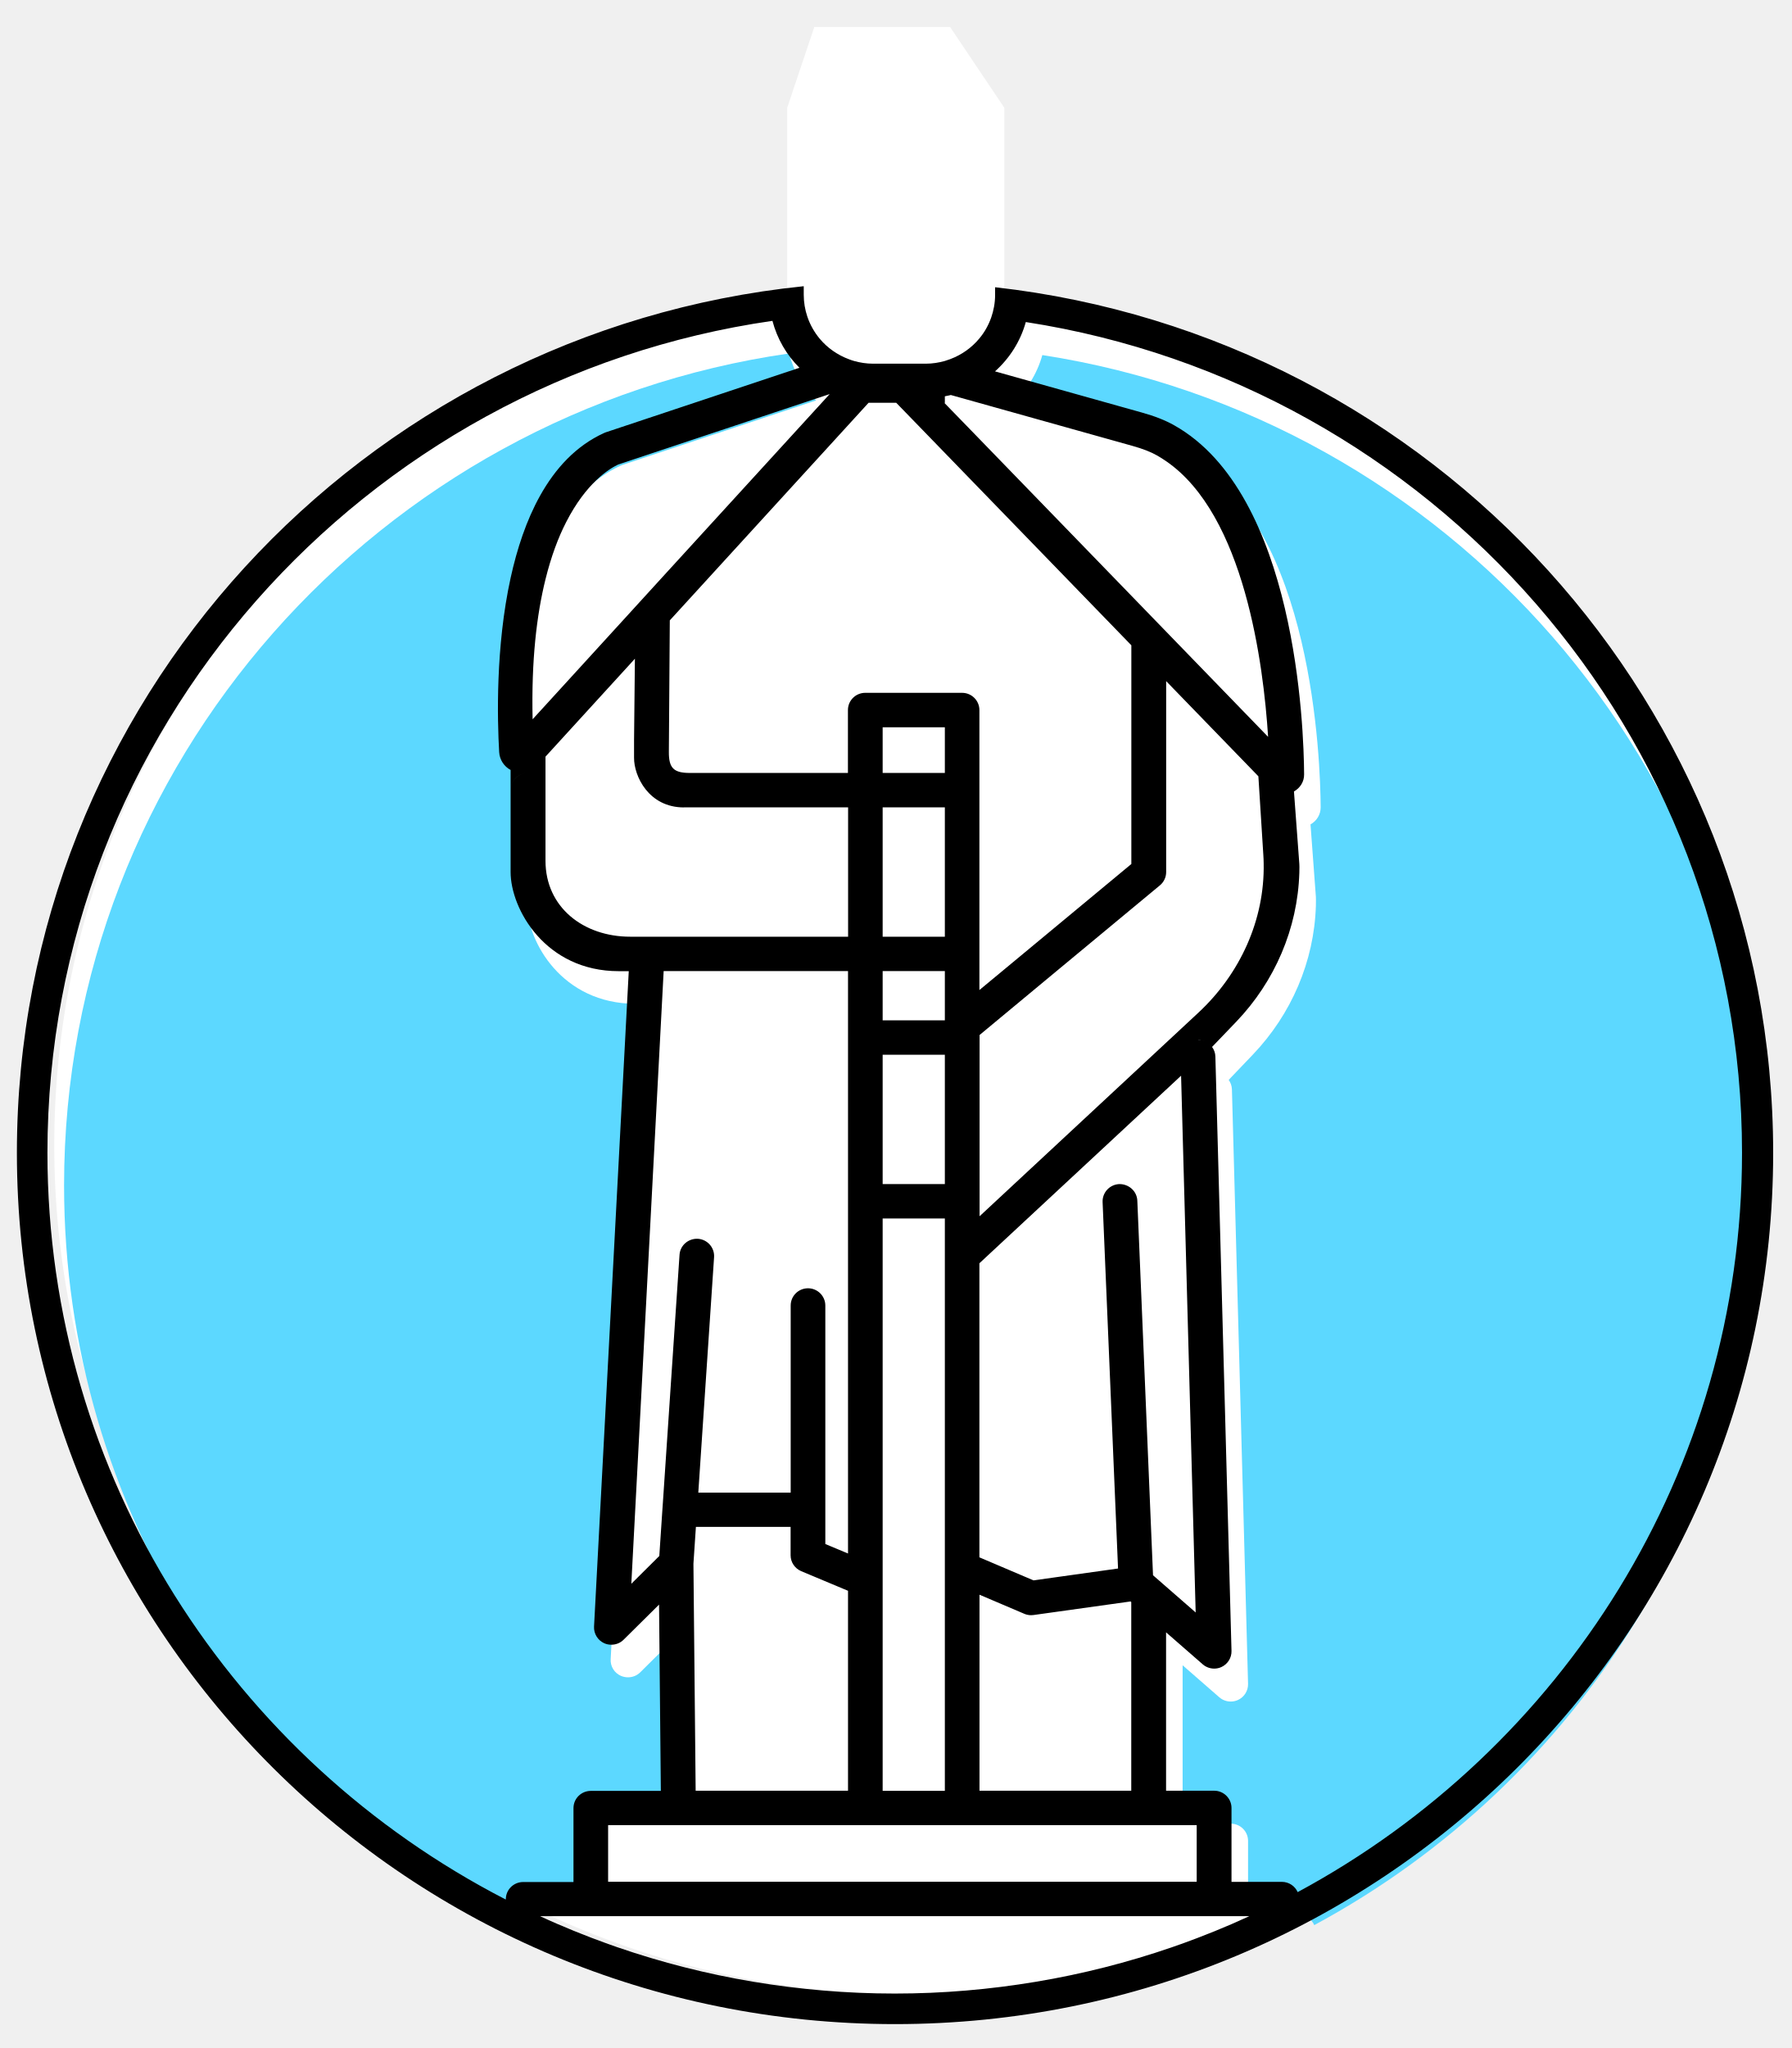
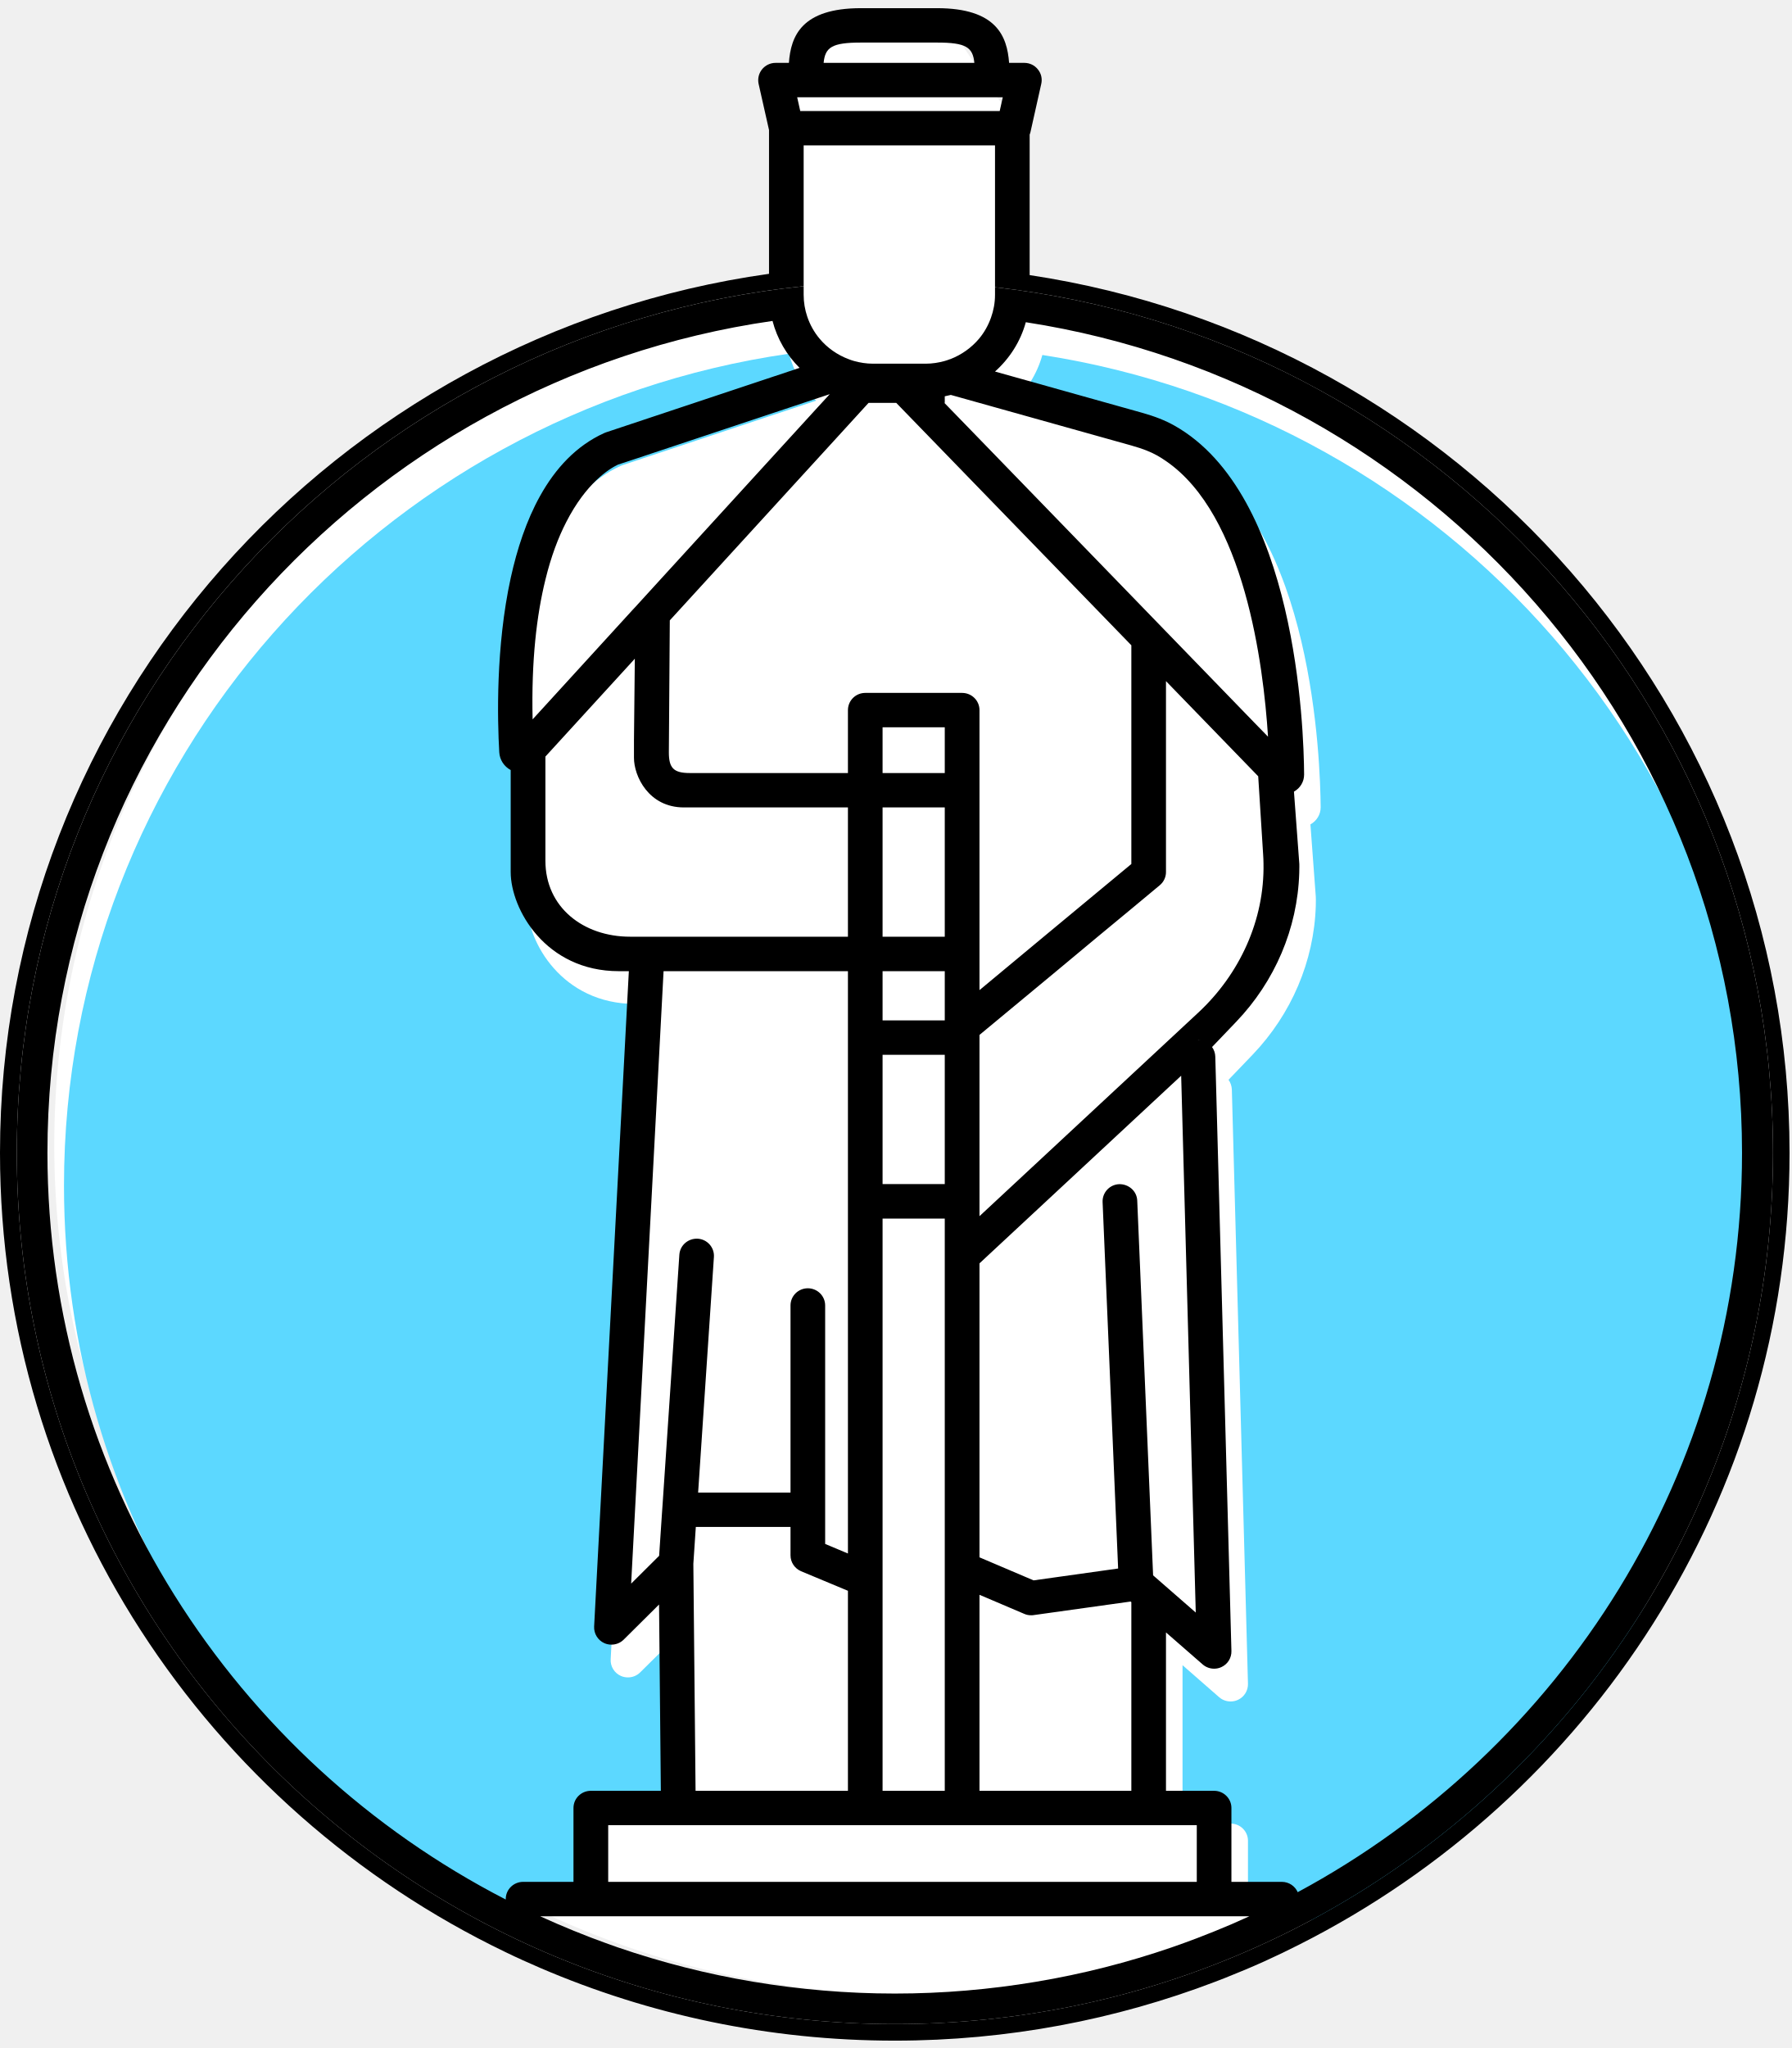
- <svg xmlns="http://www.w3.org/2000/svg" height="24" viewBox="0 0 21 24" width="21">
-   <mask id="a" fill="#fff">
-     <path d="m0 .086h20.976v23.818h-20.976z" fill="none" />
-   </mask>
-   <g fill="none" fill-rule="evenodd" transform="">
-     <path d="m9.545.316h1.591l.636.947v4.105h-2.545v-4.105z" fill="#fff" fill-rule="nonzero" />
-     <ellipse cx="10.659" cy="13.421" fill="#fff" fill-rule="nonzero" rx="10.023" ry="9.947" />
-     <path d="m14.071 12.19c-.009-.001-.017-.003-.025-.003-.002 0-.003.001-.005.001.01 0 .02.002.03.003" fill="#4598fa" />
-     <path d="m6.916 21.571c0-.111.091-.202.203-.202h.821l-.021-2.183-.414.411c-.039.039-.091.059-.144.059-.028 0-.056-.006-.083-.017-.077-.034-.125-.111-.12-.195l.407-7.681h-.117c-.861 0-1.268-.729-1.268-1.162v-.959c0-.111.091-.202.203-.202-.112 0-.203.09-.203.202v-.237c-.078-.041-.129-.12-.134-.209-.022-.382-.042-1.234.134-2.041.075-.342.185-.676.345-.963.18-.323.423-.586.751-.736.006-.003.013-.006.02-.008l2.27-.756c-.151-.15-.262-.339-.317-.55-4.8.691-8.498 4.799-8.498 9.749 0 3.803 2.184 7.109 5.372 8.751v-.006c0-.111.091-.202.203-.202h.59z" fill="#5cd8ff" />
-     <path d="m12.218 4.16c-.063.226-.19.426-.361.578l1.72.482c.154.043.275.091.382.151 1.429.804 1.518 3.548 1.521 4.09 0.0.085-.046.159-.119.2l.063.849c.001.011.001.048-0.0.105-.02.651-.287 1.271-.739 1.744l-.283.296c.023.032.037.071.038.113l.189 6.965c.002.08-.044.154-.117.188-.028.013-.057.019-.086.019-.048 0-.096-.017-.134-.05l-.43-.375v1.856h.564c.112 0 .203.09.203.202v.866h.59c.084 0 .155.05.186.121 3.099-1.669 5.208-4.927 5.208-8.665 0-4.914-3.646-8.999-8.395-9.734" fill="#5cd8ff" />
-     <g fill="#000">
-       <path d="m10.49 23.71c-5.685 0-10.293-4.571-10.293-10.21 0-5.281 4.041-9.625 9.223-10.156v-.195-1.456h2.243v1.468.194c5.132.578 9.12 4.898 9.12 10.144 0 5.639-4.608 10.21-10.293 10.21zm-1.044-22.58h2.184.124l-.036.16h-2.338l-.036-.16zm.647-.641h.891c.341 0 .42.055.438.238h-1.766c.018-.183.097-.238.438-.238zm1.977 2.725v-1.647c.004-.01.008-.021.01-.032l.126-.563c.013-.06-.001-.122-.04-.17-.039-.048-.097-.075-.158-.075h-.18c-.023-.314-.148-.641-.845-.641h-.891c-.697 0-.822.327-.845.641h-.157c-.062 0-.12.028-.159.075-.039.048-.053.11-.04.17l.121.541v1.685c-5.087.713-9.014 5.06-9.014 10.301 0 4.117 2.423 7.683 5.928 9.368.134.064.27.126.406.184 1.274.547 2.679.851 4.153.851 1.324 0 2.591-.245 3.758-.691.037-.014.074-.028.111-.043.157-.062.312-.128.465-.197.137-.062.273-.127.406-.194 3.408-1.72 5.748-5.233 5.748-9.279 0-5.204-3.871-9.527-8.907-10.286z" mask="url(#a)" transform="translate(0 .009792)" />
-       <path d="m15.211 22.174c-.031-.071-.103-.121-.186-.121h-.59v-.866c0-.111-.091-.202-.203-.202h-.564v-1.856l.43.375c.038.033.086.05.134.05.029 0 .059-.006.086-.019.073-.034.119-.108.117-.188l-.189-6.965c-.001-.042-.015-.081-.039-.113-.009-.013-.02-.024-.032-.034.012.01.023.022.032.034l.284-.296c.452-.472.719-1.092.739-1.744.002-.057.001-.094 0-.105l-.063-.849c.073-.041.12-.115.119-.2-.003-.542-.092-3.286-1.521-4.09-.106-.06-.228-.108-.382-.151l-1.72-.482c.171-.153.298-.352.361-.578 4.749.735 8.395 4.82 8.395 9.734 0 3.737-2.109 6.995-5.208 8.665zm-.777.375c-.134.058-.27.113-.407.165-.097.037-.196.073-.295.107-.512.176-1.044.312-1.59.403-.539.09-1.091.138-1.655.138-.564 0-1.117-.048-1.655-.138-.546-.091-1.078-.227-1.59-.403-.038-.013-.076-.026-.114-.04-.137-.049-.272-.101-.407-.156-.13-.053-.26-.109-.387-.168v-.002h.387.407 6.899.407.21c-.07.032-.14.063-.21.094zm-8.506-.295v.006c-3.188-1.642-5.372-4.948-5.372-8.751 0-4.95 3.699-9.058 8.498-9.749.056.211.166.401.317.55l-2.27.756c-.007.002-.014.005-.02.008-.328.149-.571.413-.751.736-.16.287-.27.621-.345.963-.177.807-.156 1.658-.134 2.041.005.089.057.168.134.209v.237c0-.111.091-.202.203-.202-.112 0-.203.09-.203.202v.959c0 .432.407 1.162 1.268 1.162h.117l-.407 7.681c-.004.083.044.161.12.195.027.012.055.017.083.017.053 0 .105-.02.144-.059l.415-.411.021 2.183h-.821c-.112 0-.203.09-.203.202v.866h-.59c-.112 0-.203.09-.203.202zm3.674-17.595.123-.041-.123.135-.013.014-1.734 1.897-.033.036-.376.412-.03.033-1.023 1.12-.15.164c-.016-.691.048-1.224.15-1.637.068-.275.152-.496.243-.673.234-.459.504-.625.607-.674l.173-.058.324-.108zm.579.061h.324l.391.403 2.365 2.439v2.563l-1.027.852-.486.403-.268.222v-.222-.202-.202-1.717-.938c0-.111-.091-.202-.203-.202h-1.135c-.112 0-.203.09-.203.202v.737h-1.853c-.19 0-.247-.058-.246-.246l.011-1.542 1.962-2.147zm3.822 7.471c.001-0.0.001-0.0.002-0-.001 0-.002 0-.002 0zm-.672 1.878c-.005-.111-.101-.195-.212-.193-.112.005-.199.099-.195.21l.181 4.295-.991.139-.634-.27v-3.446l2.364-2.198.171 6.29-.5-.436zm-1.85 6.916v-2.297l.526.224c.025.011.053.016.08.016.009 0 .019-.001.028-.002l1.137-.159.008.007v2.211zm-.406-6.706v.438 3.665.001 2.603h-.729v-2.477-.001-4.229zm-.729-.403h.729v-1.516h-.729zm0-1.919h.729v-.577h-.729zm0-2.899h.729v-.535h-.729zm0 1.919h.729v-1.516h-.729zm-2.394 10.411h2.19 1.135 2.186.564v.664h-6.899v-.664zm1.439-2.976.549.23v2.343h-1.786l-.026-2.66.029-.432h1.11v.333c0 .081.049.154.124.186zm-1.612-7.032h2.161v.779 1.919 4.127l-.266-.111v-.401-2.394c0-.111-.091-.202-.203-.202-.112 0-.203.09-.203.202v2.193h-1.083l.185-2.76c.007-.111-.077-.207-.189-.215-.112-.006-.209.077-.216.188l-.195 2.903-.01.146-.032.48-.328.326zm.238-1.919h.097.013 1.814v1.516h-2.115-.002-.405-.002-.03c-.548 0-.993-.345-.993-.889v-.626-.403-.192l1.023-1.12.025-.028-.01.956-0.0.204c-.002.215.171.583.585.583zm6.056 2.729c-.01-.001-.02-.003-.031-.003.002 0 .003-.001.005-.001.009 0.0.017.002.026.003zm.048.013c-.009-.004-.019-.008-.029-.01.01.002.019.006.029.01zm.044.025c-.009-.006-.018-.013-.028-.018.01.005.019.012.028.018zm-.12-.359-2.563 2.384v-.174-1.919-.031l.901-.748.486-.403.393-.326.334-.277c.046-.038.073-.095.073-.155v-2.238l1.081 1.115.058.921c.002.033.004.066.004.1.013.663-.278 1.297-.766 1.75zm-2.97-7.148v-.077c.015-.003.03-.006.045-.009.009-.002.017-.004.025-.006l.336.094 1.785.5.007.002c.122.034.215.07.292.114.035.02.069.042.103.065.919.63 1.142 2.381 1.196 3.231l-.153-.158-1.042-1.075-.406-.419-1.85-1.908-.342-.352zm.589-1.355v.09c0 .093-.017.183-.046.266-.032.09-.079.174-.14.246-.088.106-.204.189-.336.239-.003.001-.005.002-.008.003-.019.007-.039.014-.059.02-.071.02-.146.032-.224.032h-.008-.299-.004-.306c-.078 0-.153-.012-.224-.032-.02-.006-.039-.012-.059-.02-.135-.05-.254-.134-.344-.242-.063-.076-.112-.163-.144-.258-.027-.08-.042-.166-.042-.255v-.101c-5.182.531-9.223 4.875-9.223 10.156 0 5.639 4.608 10.21 10.293 10.21 5.685 0 10.293-4.571 10.293-10.21 0-5.246-3.988-9.566-9.12-10.144z" />
+ <svg xmlns="http://www.w3.org/2000/svg" xmlns:xlink="http://www.w3.org/1999/xlink" width="21px" height="24px" viewBox="0 0 21 24" version="1.1">
+   <defs>
+     <polygon id="path-1" points="0 0.086 20.976 0.086 20.976 23.904 0 23.904" />
+   </defs>
+   <g id="Future-Project-Desktop" stroke="none" stroke-width="1" fill="none" fill-rule="evenodd">
+     <g id="maps" transform="translate(-1206, -361)">
+       <g id="about-us/map" transform="translate(48, 44)">
+         <g id="map-markers" transform="translate(417, 317)">
+           <g id="Group-27" transform="translate(741, 0)">
+             <polygon id="Rectangle-12" fill="#FFFFFF" fill-rule="nonzero" points="9.545 0.316 11.136 0.316 11.773 1.263 11.773 5.368 9.227 5.368 9.227 1.263" />
+             <ellipse id="Oval-10" fill="#FFFFFF" fill-rule="nonzero" cx="10.659" cy="13.421" rx="10.023" ry="9.947" />
+             <g id="Group-12">
+               <path d="M14.071,12.19 C14.062,12.189 14.054,12.187 14.046,12.187 C14.044,12.187 14.042,12.187 14.041,12.187 C14.051,12.187 14.061,12.189 14.071,12.19" id="Fill-1" fill="#4598FA" />
+               <path d="M6.916,21.571 C6.916,21.46 7.007,21.37 7.119,21.37 L7.94,21.37 L7.919,19.187 L7.504,19.598 C7.465,19.637 7.413,19.657 7.361,19.657 C7.333,19.657 7.305,19.652 7.278,19.64 C7.201,19.606 7.153,19.528 7.158,19.445 L7.564,11.765 L7.447,11.765 C6.586,11.765 6.18,11.035 6.18,10.603 L6.18,9.644 C6.18,9.533 6.271,9.443 6.383,9.443 C6.271,9.443 6.18,9.533 6.18,9.644 L6.18,9.408 C6.102,9.366 6.051,9.288 6.045,9.199 C6.023,8.816 6.003,7.965 6.18,7.158 C6.255,6.816 6.364,6.482 6.525,6.195 C6.705,5.872 6.948,5.608 7.276,5.459 C7.282,5.456 7.289,5.453 7.296,5.451 L9.566,4.695 C9.414,4.545 9.304,4.356 9.248,4.145 C4.449,4.836 0.75,8.944 0.75,13.894 C0.75,17.697 2.934,21.003 6.122,22.644 L6.122,22.639 C6.122,22.527 6.213,22.437 6.325,22.437 L6.916,22.437 L6.916,21.571 Z" id="Fill-3" fill="#5CD8FF" />
+               <path d="M12.218,4.16 C12.155,4.386 12.028,4.585 11.857,4.738 L13.577,5.22 C13.731,5.263 13.852,5.311 13.958,5.371 C15.387,6.175 15.476,8.919 15.48,9.461 C15.48,9.546 15.433,9.62 15.36,9.661 L15.423,10.509 C15.424,10.52 15.424,10.557 15.423,10.614 C15.403,11.265 15.136,11.885 14.684,12.358 L14.4,12.654 C14.423,12.686 14.437,12.725 14.439,12.767 L14.628,19.732 C14.63,19.812 14.584,19.886 14.511,19.92 C14.483,19.933 14.454,19.939 14.425,19.939 C14.376,19.939 14.328,19.922 14.29,19.889 L13.861,19.514 L13.861,21.37 L14.425,21.37 C14.537,21.37 14.628,21.46 14.628,21.571 L14.628,22.437 L15.218,22.437 C15.302,22.437 15.373,22.487 15.405,22.559 C18.504,20.889 20.613,17.631 20.613,13.894 C20.613,8.98 16.967,4.895 12.218,4.16" id="Fill-5" fill="#5CD8FF" />
+               <g id="Group-9" transform="translate(0, 0.009792)">
+                 <mask id="mask-2" fill="white">
+                   <use xlink:href="#path-1" />
+                 </mask>
+                 <g id="Clip-8" />
+                 <path d="M10.49,23.71 C4.805,23.71 0.197,19.139 0.197,13.5 C0.197,8.219 4.238,3.875 9.42,3.344 L9.42,3.15 L9.42,1.694 L11.663,1.694 L11.663,3.162 L11.663,3.356 C16.795,3.934 20.782,8.254 20.782,13.5 C20.782,19.139 16.174,23.71 10.49,23.71 Z M9.446,1.13 L11.629,1.13 L11.754,1.13 L11.718,1.291 L9.38,1.291 L9.344,1.13 L9.446,1.13 Z M10.092,0.489 L10.983,0.489 C11.324,0.489 11.403,0.544 11.421,0.727 L9.654,0.727 C9.672,0.544 9.751,0.489 10.092,0.489 Z M12.069,3.214 L12.069,1.567 C12.073,1.557 12.077,1.547 12.079,1.536 L12.205,0.973 C12.219,0.913 12.204,0.85 12.165,0.803 C12.127,0.755 12.069,0.727 12.007,0.727 L11.828,0.727 C11.805,0.413 11.679,0.086 10.983,0.086 L10.092,0.086 C9.395,0.086 9.27,0.413 9.247,0.727 L9.091,0.727 C9.029,0.727 8.971,0.755 8.932,0.803 C8.894,0.85 8.879,0.913 8.892,0.973 L9.014,1.514 L9.014,3.199 C3.926,3.912 -9.67741936e-06,8.26 -9.67741936e-06,13.5 C-9.67741936e-06,17.617 2.423,21.183 5.928,22.868 C6.062,22.933 6.198,22.994 6.335,23.053 C7.609,23.6 9.013,23.904 10.488,23.904 C11.812,23.904 13.078,23.659 14.246,23.213 C14.283,23.199 14.32,23.185 14.357,23.17 C14.514,23.108 14.669,23.043 14.822,22.974 C14.959,22.912 15.094,22.847 15.228,22.779 C18.636,21.059 20.976,17.546 20.976,13.5 C20.976,8.296 17.105,3.973 12.069,3.214 Z" id="Fill-7" fill="#000000" mask="url(#mask-2)" />
+               </g>
+               <path d="M15.211,22.174 C15.18,22.103 15.108,22.053 15.025,22.053 L14.434,22.053 L14.434,21.187 C14.434,21.076 14.343,20.986 14.231,20.986 L13.667,20.986 L13.667,19.13 L14.097,19.505 C14.135,19.538 14.183,19.555 14.231,19.555 C14.26,19.555 14.29,19.549 14.317,19.536 C14.391,19.502 14.436,19.428 14.434,19.348 L14.245,12.383 C14.244,12.341 14.23,12.302 14.207,12.27 C14.197,12.257 14.187,12.246 14.175,12.236 C14.187,12.246 14.197,12.257 14.207,12.27 L14.49,11.974 C14.943,11.501 15.209,10.881 15.229,10.23 C15.231,10.173 15.23,10.136 15.23,10.125 L15.167,9.277 C15.24,9.236 15.286,9.162 15.286,9.077 C15.283,8.535 15.194,5.791 13.765,4.987 C13.658,4.927 13.537,4.879 13.383,4.836 L11.663,4.354 C11.834,4.201 11.962,4.002 12.024,3.776 C16.774,4.511 20.419,8.596 20.419,13.51 C20.419,17.247 18.31,20.505 15.211,22.174 Z M14.434,22.55 C14.3,22.607 14.165,22.662 14.028,22.714 C13.93,22.751 13.832,22.787 13.733,22.821 C13.221,22.997 12.69,23.133 12.143,23.224 C11.605,23.314 11.052,23.362 10.488,23.362 C9.924,23.362 9.371,23.314 8.832,23.224 C8.286,23.133 7.755,22.997 7.242,22.821 C7.204,22.808 7.166,22.795 7.129,22.781 C6.992,22.732 6.856,22.68 6.722,22.625 C6.592,22.572 6.462,22.516 6.335,22.458 L6.335,22.456 L6.722,22.456 L7.129,22.456 L14.028,22.456 L14.434,22.456 L14.645,22.456 C14.575,22.488 14.505,22.519 14.434,22.55 Z M5.928,22.255 L5.928,22.26 C2.74,20.619 0.556,17.313 0.556,13.51 C0.556,8.56 4.255,4.452 9.055,3.761 C9.11,3.972 9.221,4.161 9.372,4.311 L7.102,5.067 C7.096,5.069 7.089,5.072 7.082,5.075 C6.754,5.224 6.511,5.488 6.331,5.811 C6.171,6.098 6.061,6.432 5.986,6.774 C5.81,7.581 5.83,8.432 5.852,8.815 C5.857,8.904 5.908,8.982 5.986,9.024 L5.986,9.26 C5.986,9.149 6.077,9.059 6.189,9.059 C6.077,9.059 5.986,9.149 5.986,9.26 L5.986,10.219 C5.986,10.651 6.393,11.381 7.254,11.381 L7.371,11.381 L6.964,19.061 C6.96,19.144 7.008,19.222 7.084,19.256 C7.111,19.268 7.139,19.273 7.167,19.273 C7.22,19.273 7.272,19.253 7.311,19.214 L7.725,18.803 L7.746,20.986 L6.925,20.986 C6.813,20.986 6.722,21.076 6.722,21.187 L6.722,22.053 L6.132,22.053 C6.019,22.053 5.928,22.143 5.928,22.255 Z M9.602,4.66 L9.726,4.619 L9.602,4.754 L9.589,4.768 L7.856,6.665 L7.822,6.702 L7.446,7.114 L7.416,7.146 L6.393,8.266 L6.243,8.43 C6.227,7.739 6.291,7.206 6.393,6.793 C6.46,6.518 6.545,6.297 6.636,6.12 C6.87,5.661 7.14,5.494 7.243,5.445 L7.416,5.388 L7.74,5.28 L9.602,4.66 Z M10.181,4.721 L10.505,4.721 L10.896,5.124 L13.261,7.562 L13.261,10.125 L12.234,10.977 L11.748,11.381 L11.481,11.603 L11.481,11.381 L11.481,11.179 L11.481,10.977 L11.481,9.26 L11.481,8.322 C11.481,8.21 11.39,8.12 11.277,8.12 L10.142,8.12 C10.03,8.12 9.939,8.21 9.939,8.322 L9.939,9.059 L8.086,9.059 C7.896,9.059 7.839,9.001 7.84,8.813 L7.851,7.27 L9.813,5.124 L10.181,4.721 Z M14.003,12.191 C14.003,12.191 14.004,12.191 14.005,12.191 C14.004,12.191 14.003,12.191 14.003,12.191 Z M13.33,14.07 C13.326,13.958 13.23,13.875 13.119,13.877 C13.007,13.881 12.92,13.975 12.924,14.086 L13.106,18.381 L12.115,18.52 L11.481,18.25 L11.481,14.805 L13.845,12.606 L14.016,18.897 L13.516,18.461 L13.33,14.07 Z M11.481,20.986 L11.481,18.689 L12.007,18.913 C12.032,18.924 12.059,18.929 12.087,18.929 C12.096,18.929 12.106,18.929 12.115,18.927 L13.253,18.768 L13.261,18.775 L13.261,20.986 L11.481,20.986 Z M11.074,14.28 L11.074,14.717 L11.074,18.382 L11.074,18.383 L11.074,20.986 L10.345,20.986 L10.345,18.509 L10.345,18.508 L10.345,14.28 L11.074,14.28 Z M10.345,13.876 L11.074,13.876 L11.074,12.361 L10.345,12.361 L10.345,13.876 Z M10.345,11.958 L11.074,11.958 L11.074,11.381 L10.345,11.381 L10.345,11.958 Z M10.345,9.059 L11.074,9.059 L11.074,8.523 L10.345,8.523 L10.345,9.059 Z M10.345,10.977 L11.074,10.977 L11.074,9.462 L10.345,9.462 L10.345,10.977 Z M7.951,21.389 L10.142,21.389 L11.277,21.389 L13.464,21.389 L14.028,21.389 L14.028,22.053 L7.129,22.053 L7.129,21.389 L7.951,21.389 Z M9.39,18.413 L9.939,18.642 L9.939,20.986 L8.153,20.986 L8.127,18.326 L8.156,17.894 L9.266,17.894 L9.266,18.227 C9.266,18.308 9.315,18.381 9.39,18.413 Z M7.778,11.381 L9.939,11.381 L9.939,12.159 L9.939,14.078 L9.939,18.205 L9.672,18.093 L9.672,17.692 L9.672,15.298 C9.672,15.187 9.581,15.097 9.469,15.097 C9.357,15.097 9.266,15.187 9.266,15.298 L9.266,17.491 L8.183,17.491 L8.368,14.731 C8.376,14.62 8.291,14.523 8.179,14.516 C8.067,14.51 7.97,14.593 7.963,14.704 L7.768,17.607 L7.758,17.752 L7.726,18.232 L7.398,18.558 L7.778,11.381 Z M8.016,9.462 L8.113,9.462 L8.125,9.462 L9.939,9.462 L9.939,10.977 L7.824,10.977 L7.822,10.977 L7.417,10.977 L7.416,10.977 L7.386,10.977 C6.837,10.977 6.393,10.632 6.393,10.088 L6.393,9.462 L6.393,9.059 L6.393,8.866 L7.416,7.747 L7.441,7.719 L7.431,8.675 L7.431,8.879 C7.43,9.094 7.602,9.462 8.016,9.462 Z M14.071,12.19 C14.061,12.189 14.051,12.187 14.041,12.188 C14.042,12.188 14.044,12.187 14.046,12.187 C14.055,12.187 14.063,12.189 14.071,12.19 Z M14.12,12.203 C14.11,12.199 14.101,12.195 14.091,12.193 C14.101,12.195 14.11,12.199 14.12,12.203 Z M14.164,12.228 C14.154,12.221 14.146,12.215 14.136,12.21 C14.146,12.215 14.154,12.221 14.164,12.228 Z M14.044,11.868 L11.481,14.252 L11.481,14.078 L11.481,12.159 L11.481,12.128 L12.382,11.381 L12.867,10.977 L13.261,10.651 L13.594,10.374 C13.64,10.336 13.667,10.279 13.667,10.22 L13.667,7.982 L14.748,9.097 L14.806,10.018 C14.808,10.051 14.81,10.084 14.81,10.118 C14.823,10.781 14.532,11.415 14.044,11.868 Z M11.074,4.721 L11.074,4.644 C11.089,4.641 11.104,4.638 11.119,4.634 C11.128,4.632 11.136,4.63 11.145,4.628 L11.481,4.722 L13.266,5.222 L13.272,5.224 C13.394,5.258 13.487,5.295 13.564,5.338 C13.599,5.358 13.634,5.38 13.667,5.403 C14.586,6.033 14.809,7.784 14.863,8.633 L14.709,8.475 L13.667,7.4 L13.261,6.981 L11.411,5.073 L11.069,4.721 L11.074,4.721 Z M11.663,3.366 L11.663,3.455 C11.663,3.549 11.646,3.638 11.616,3.722 C11.584,3.812 11.537,3.896 11.477,3.968 C11.388,4.074 11.272,4.157 11.141,4.208 C11.138,4.209 11.136,4.209 11.133,4.21 C11.114,4.218 11.094,4.224 11.074,4.23 C11.003,4.25 10.928,4.262 10.85,4.262 L10.842,4.262 L10.543,4.262 L10.539,4.262 L10.233,4.262 C10.155,4.262 10.08,4.25 10.009,4.23 C9.989,4.224 9.969,4.218 9.95,4.21 C9.815,4.16 9.696,4.076 9.606,3.968 C9.543,3.893 9.494,3.805 9.462,3.71 C9.435,3.63 9.42,3.545 9.42,3.455 L9.42,3.354 C4.238,3.885 0.197,8.229 0.197,13.51 C0.197,19.149 4.805,23.72 10.49,23.72 C16.174,23.72 20.782,19.149 20.782,13.51 C20.782,8.264 16.795,3.943 11.663,3.366 Z" id="Fill-10" fill="#000000" />
+             </g>
+           </g>
+         </g>
+       </g>
    </g>
  </g>
</svg>
